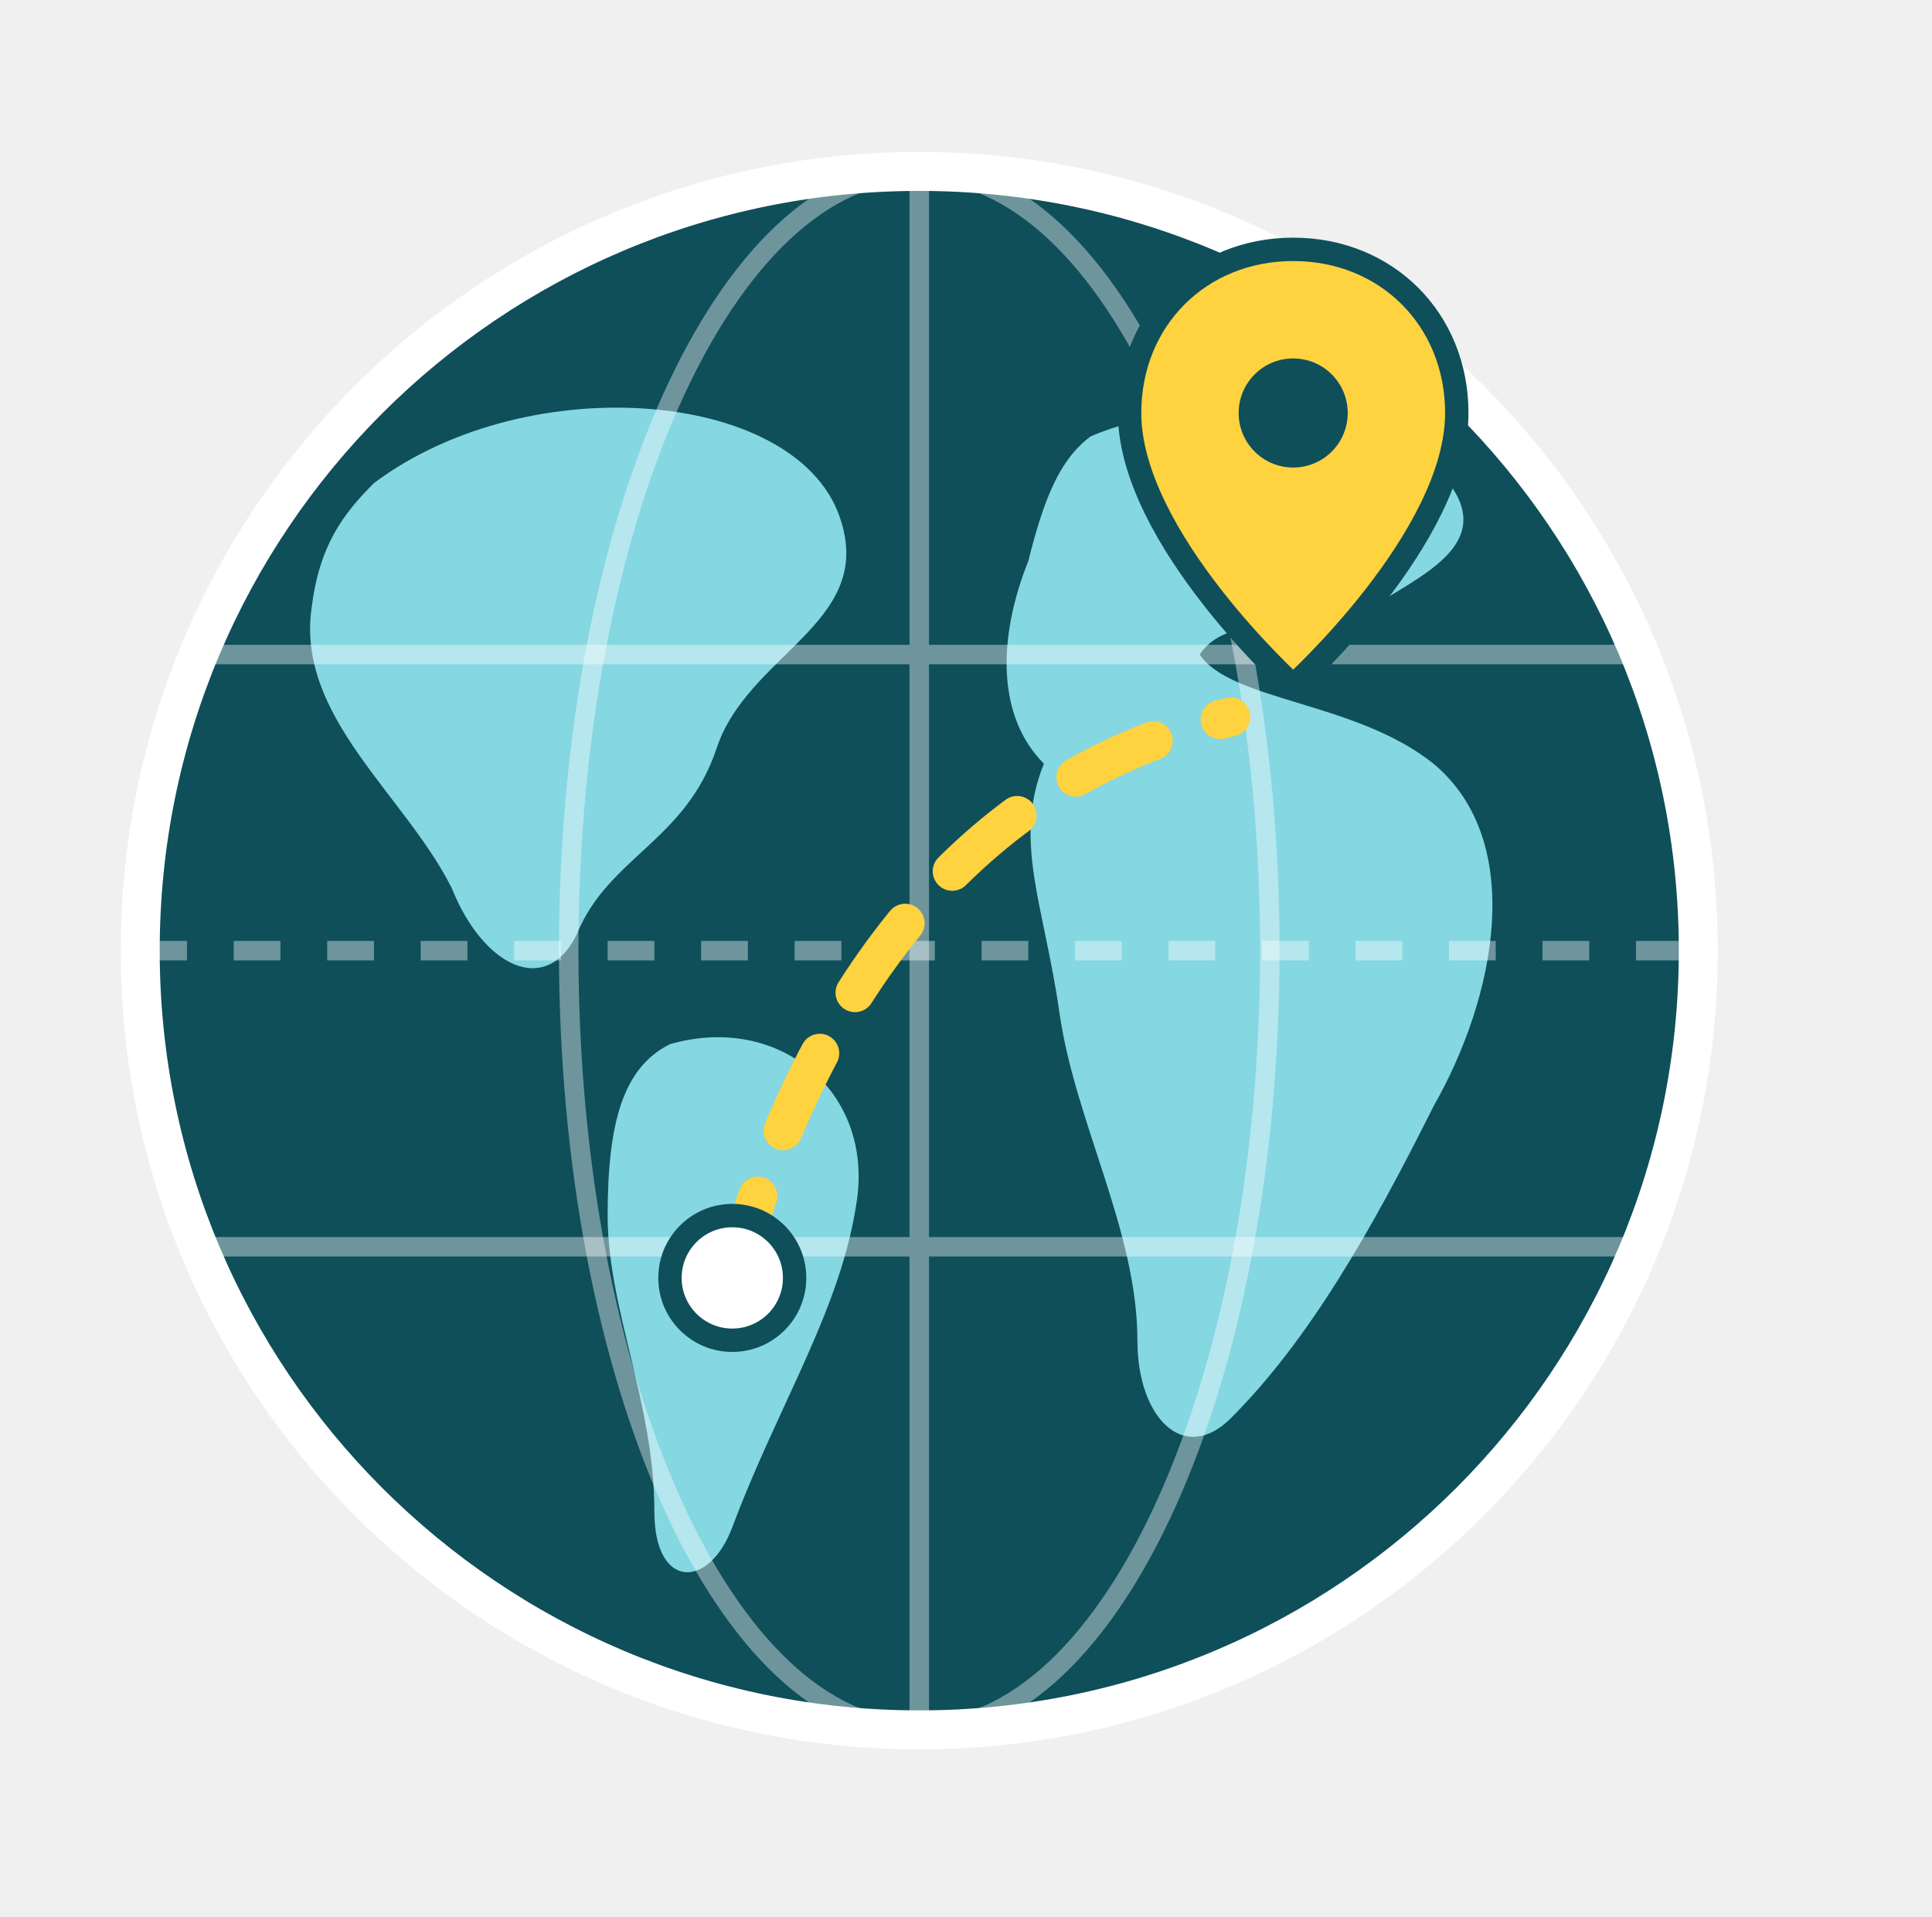
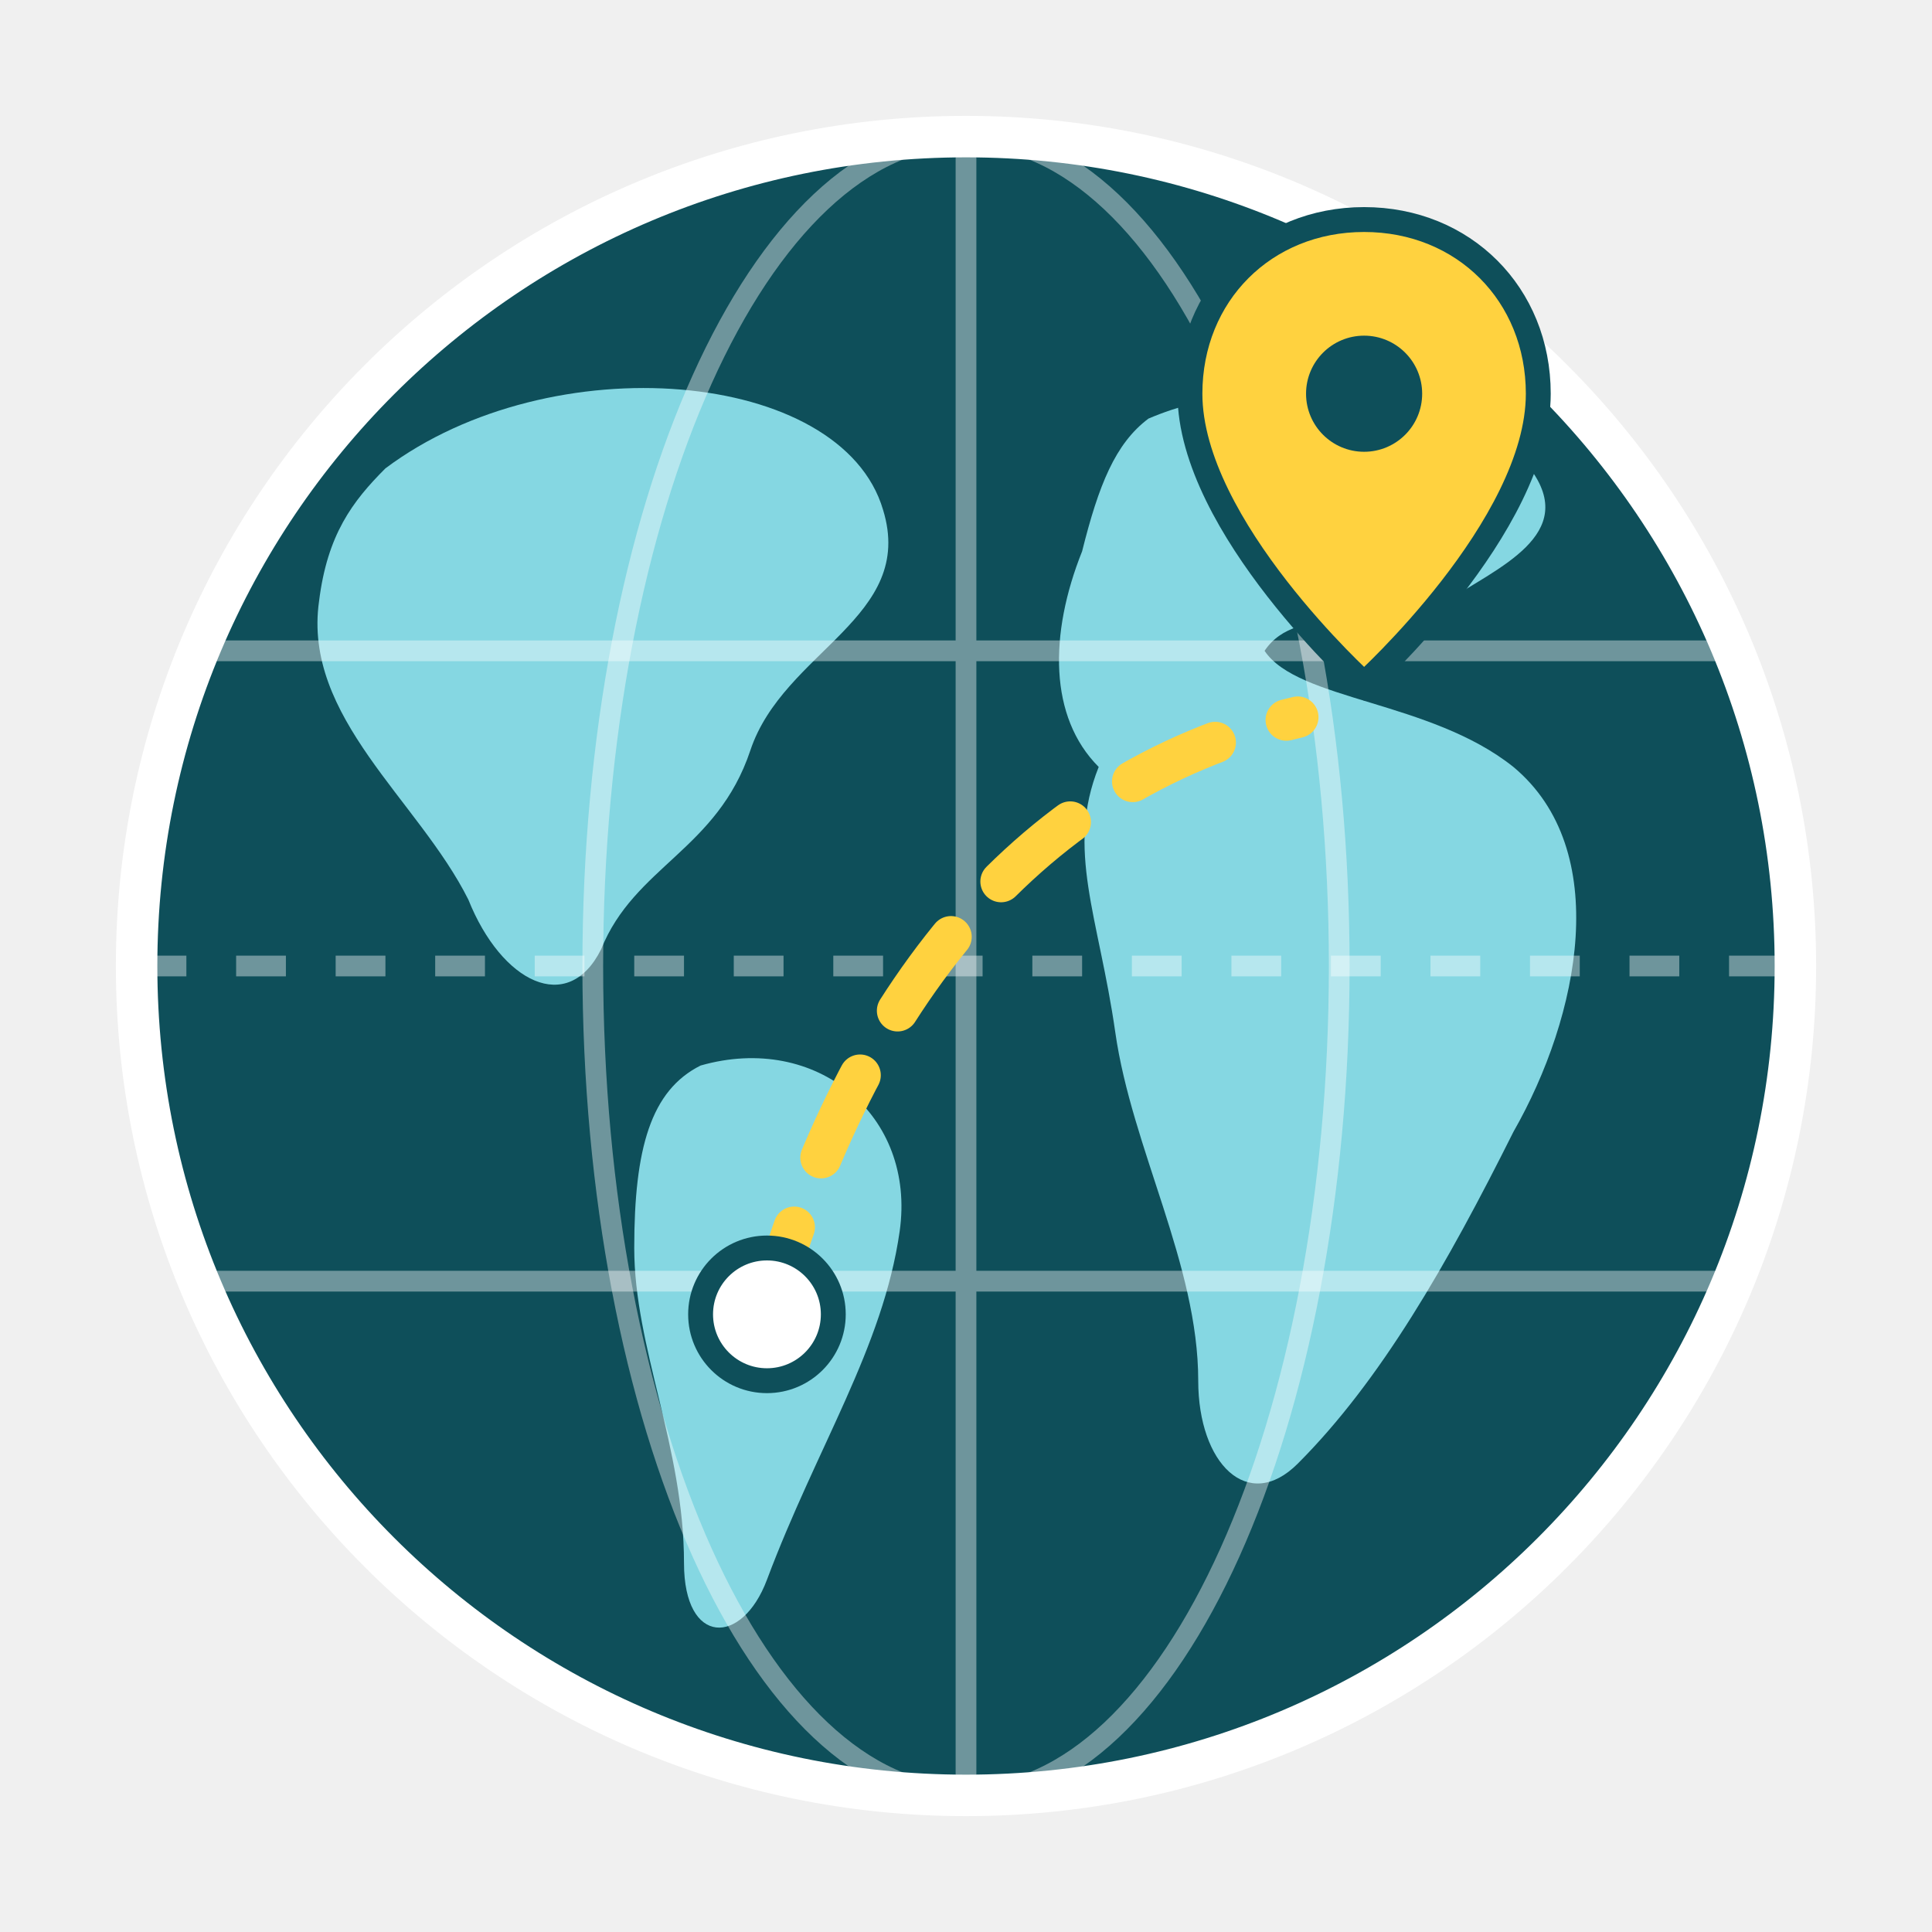
- <svg xmlns="http://www.w3.org/2000/svg" viewBox="390 34 248 246">
-   <g transform="translate(398 46) scale(1)">
+ <svg xmlns="http://www.w3.org/2000/svg" viewBox="373 61 198 198">
+   <g transform="translate(378.5 66.5) scale(0.85)">
    <defs>
      <clipPath id="hc">
        <circle cx="110" cy="110" r="100" />
      </clipPath>
    </defs>
    <circle cx="110" cy="110" r="100" fill="#0E4F5A" />
    <g clip-path="url(#hc)">
      <g fill="#8FE3EE" fill-opacity=".92">
        <path d="M40 50C60 35 95 38 100 55C104 68 88 72 84 84C80 96 70 98 66 108C62 116 54 112 50 102C44 90 30 80 32 66C33 58 36 54 40 50Z" />
        <path d="M78 122C92 118 104 128 102 142C100 156 92 168 86 184C83 192 76 192 76 182C76 168 70 156 70 144C70 132 72 125 78 122Z" />
        <path d="M132 44C146 38 168 40 178 50C184 58 174 62 168 66C160 70 150 66 146 72C150 78 166 78 176 86C188 96 184 116 176 130C168 146 160 160 150 170C144 176 138 170 138 160C138 146 130 132 128 118C126 104 122 96 126 86C120 80 120 70 124 60C126 52 128 47 132 44Z" />
      </g>
      <g fill="none" stroke="#fff" stroke-width="2.5" stroke-opacity=".4">
        <ellipse cx="110" cy="110" rx="45" ry="100" />
        <path d="M110 10V210M10 72H210M10 148H210" />
        <path d="M10 110H210" stroke-dasharray="6 6" />
      </g>
    </g>
    <circle cx="110" cy="110" r="100" fill="none" stroke="#fff" stroke-width="5" />
    <path d="M86 152C96 116 116 88 150 80" fill="none" stroke="#FFD23F" stroke-width="5" stroke-linecap="round" stroke-dasharray="11 9" />
    <circle cx="86" cy="152" r="8" fill="#fff" stroke="#0E4F5A" stroke-width="3" />
    <g transform="translate(158 54)">
      <path d="M0 -34c-12 0-21 9-21 21 0 16 21 35 21 35s21-19 21-35c0-12-9-21-21-21z" fill="#FFD23F" stroke="#0E4F5A" stroke-width="3" />
      <circle cx="0" cy="-13" r="7" fill="#0E4F5A" />
    </g>
  </g>
</svg>
